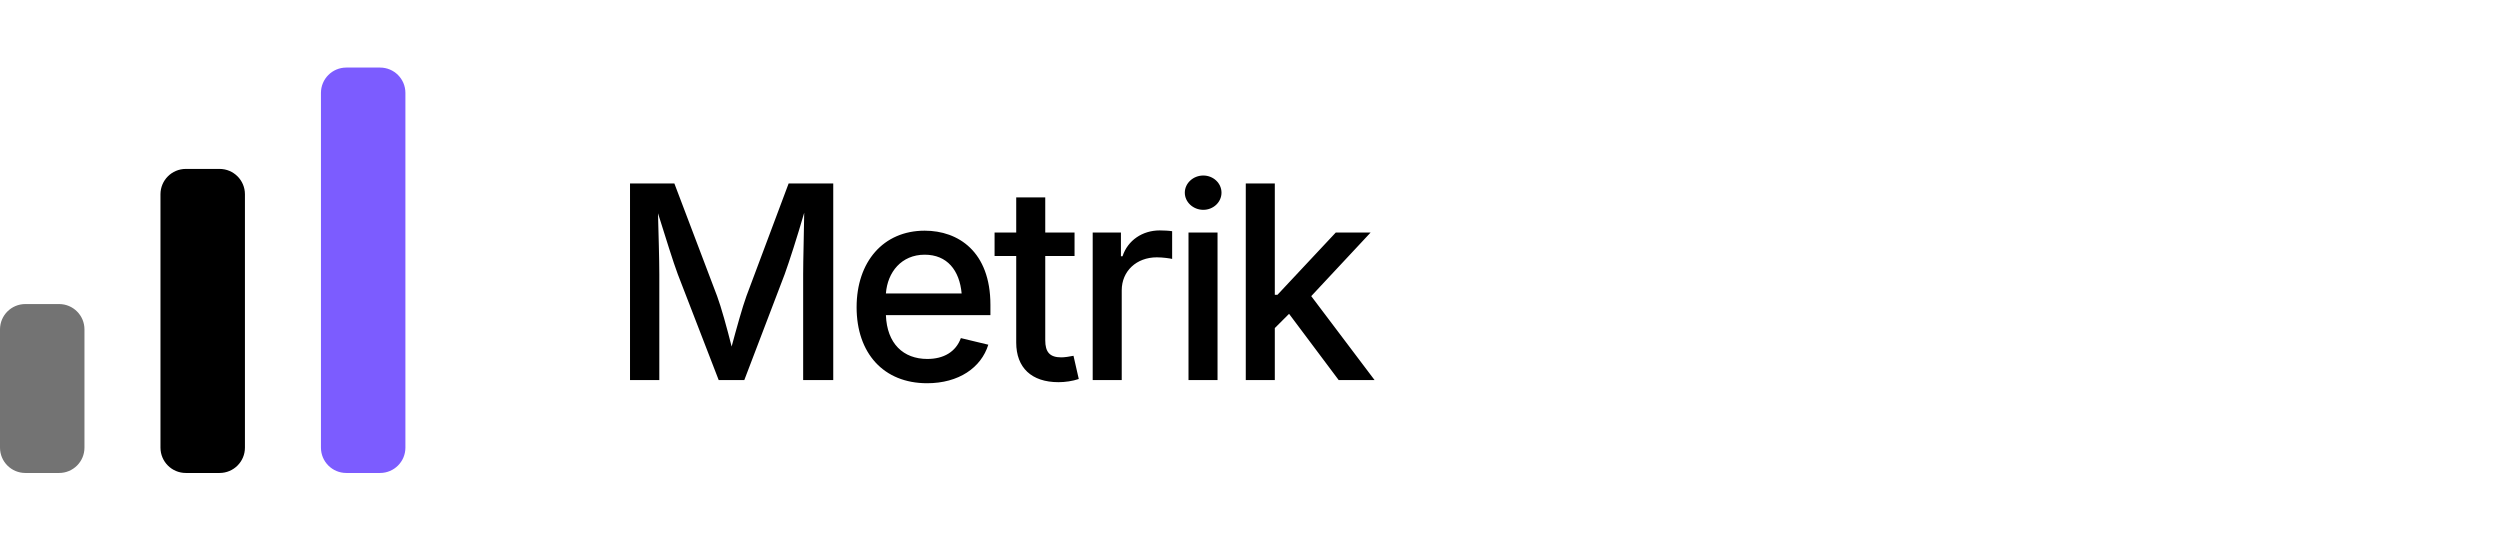
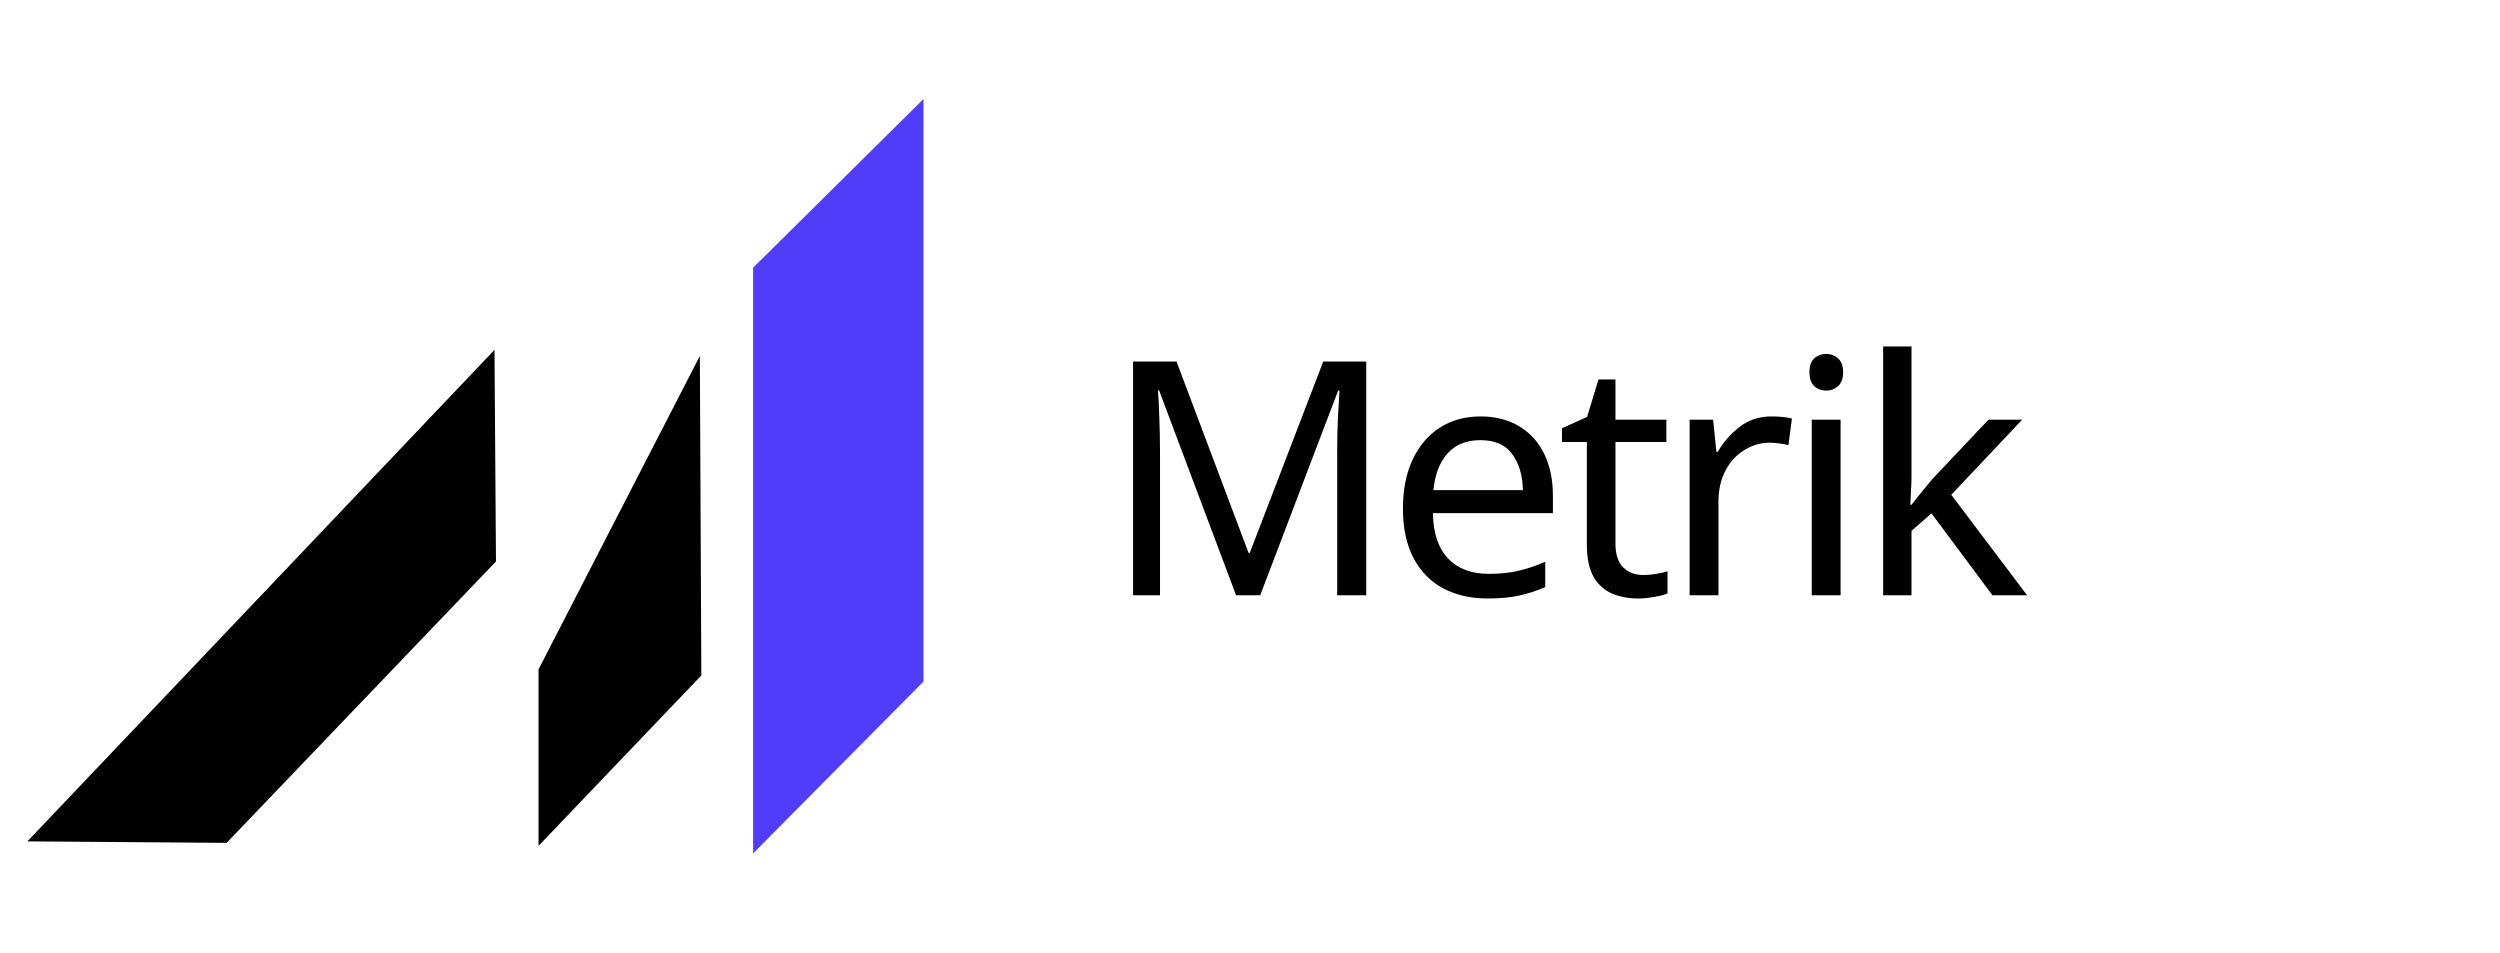
- <svg xmlns="http://www.w3.org/2000/svg" viewBox="0 0 148 32" fill="none" role="img" aria-label="Metrik">
-   <rect x="0" y="18" width="5" height="10" rx="1.5" fill="currentColor" opacity="0.55" />
-   <rect x="9.5" y="10" width="5" height="18" rx="1.5" fill="currentColor" />
-   <rect x="19" y="4" width="5" height="24" rx="1.5" fill="#7C5CFF" />
-   <text x="36" y="22.5" fill="currentColor" font-family="Geist, Inter, system-ui, sans-serif" font-size="16" font-weight="500" letter-spacing="-0.04em">Metrik</text>
+ <svg xmlns="http://www.w3.org/2000/svg" viewBox="0 0 168 64" fill="none" role="img" aria-label="Metrik">
+   <path d="M1.84 56.54 L15.23 56.64 L33.33 37.73 L33.23 23.51 Z" fill="currentColor" />
+   <path d="M36.19 56.84 L47.13 45.39 L47.03 23.92 L36.19 44.98 Z" fill="currentColor" />
+   <path d="M50.61 57.35 L50.61 17.99 L62.06 6.65 L62.06 45.8 Z" fill="#513CFA" />
+   <text x="74" y="40" fill="currentColor" font-family="system-ui, sans-serif" font-size="22" font-weight="500" letter-spacing="-0.04em">Metrik</text>
</svg>
